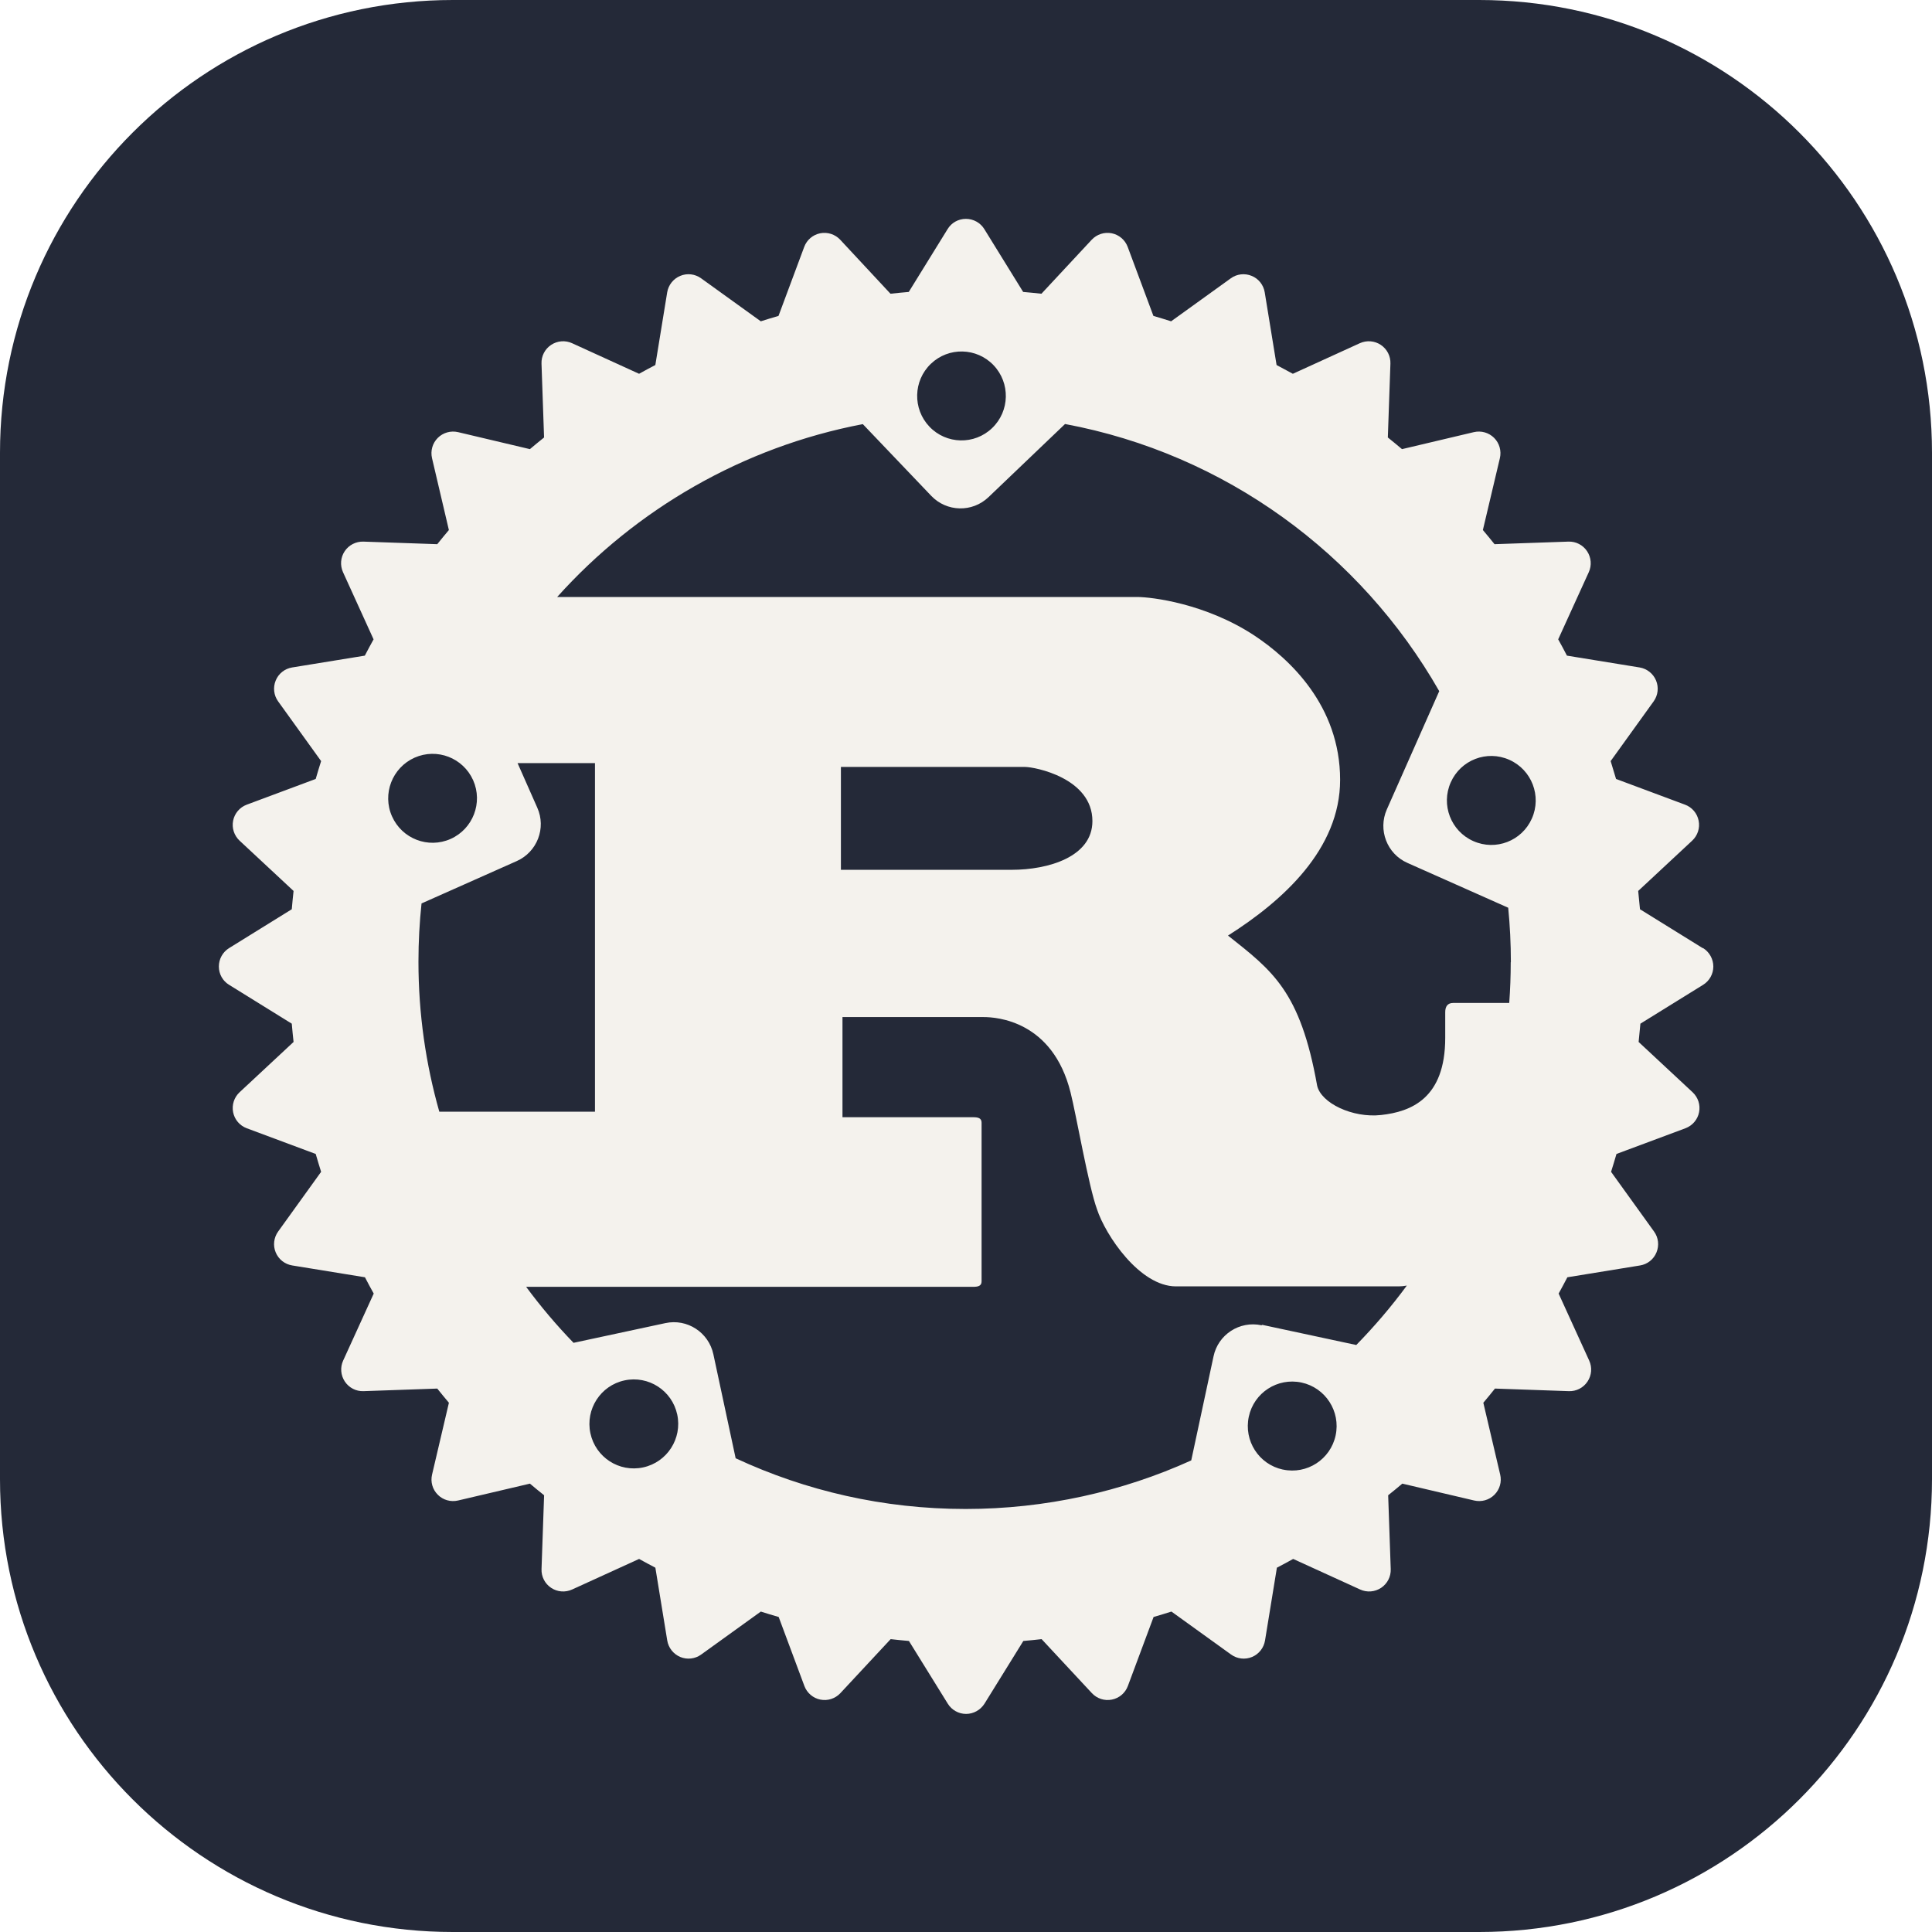
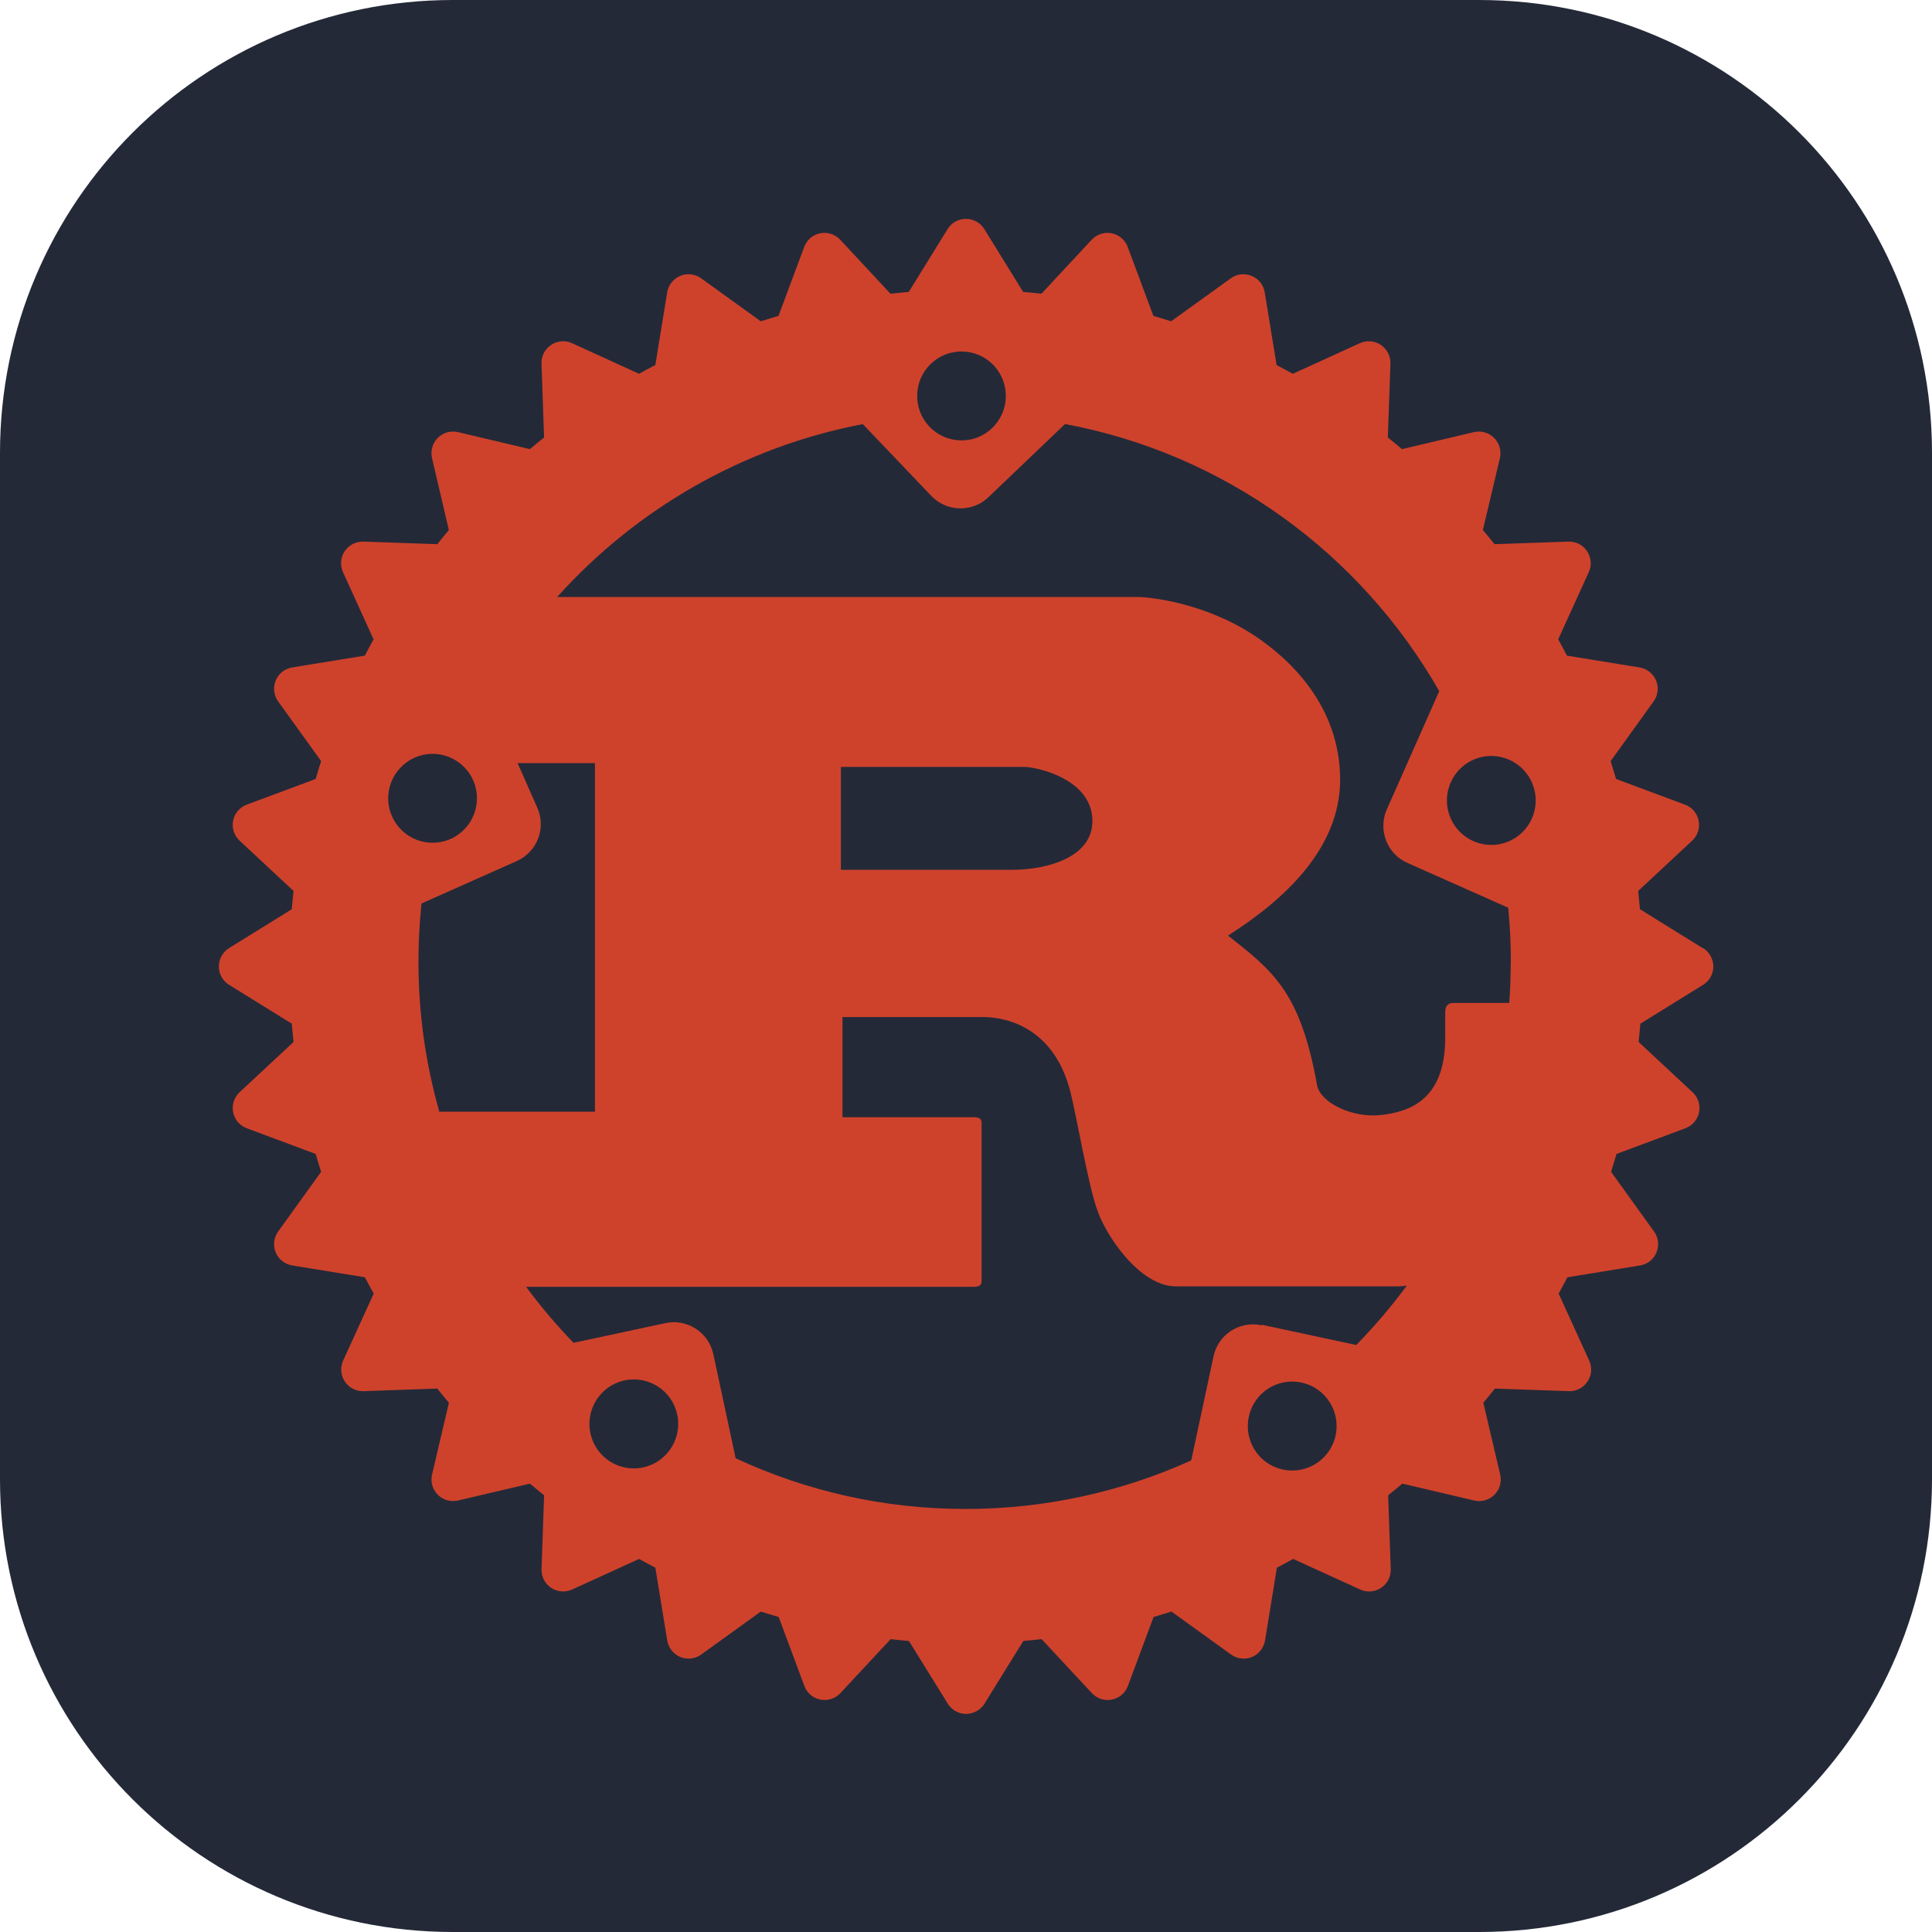
<svg xmlns="http://www.w3.org/2000/svg" width="256" height="256" viewBox="0 0 256 256" fill="none">
  <path d="M196 0H60C26.863 0 0 26.863 0 60V196C0 229.137 26.863 256 60 256H196C229.137 256 256 229.137 256 196V60C256 26.863 229.137 0 196 0Z" fill="#242938" />
-   <path d="M225.613 125.628L217.306 120.479C217.236 119.669 217.157 118.861 217.069 118.056L224.222 111.393C224.949 110.715 225.275 109.712 225.078 108.742C224.886 107.768 224.203 106.965 223.275 106.623L214.134 103.215C213.905 102.424 213.664 101.638 213.419 100.849L219.115 92.936C219.696 92.132 219.815 91.085 219.437 90.172C219.058 89.258 218.231 88.603 217.261 88.442L207.628 86.875C207.253 86.144 206.863 85.425 206.469 84.717L210.52 75.82C210.934 74.915 210.848 73.87 210.296 73.037C209.745 72.211 208.813 71.729 207.817 71.767L198.033 72.107C197.528 71.475 197.013 70.849 196.489 70.233L198.741 60.712C198.968 59.744 198.683 58.724 197.979 58.023C197.28 57.323 196.266 57.033 195.291 57.261L185.773 59.513C185.156 58.991 184.529 58.474 183.895 57.969L184.238 48.182C184.275 47.192 183.792 46.251 182.968 45.702C182.141 45.149 181.094 45.066 180.185 45.477L171.31 49.528C170.593 49.134 169.874 48.744 169.153 48.367L167.582 38.732C167.424 37.755 166.768 36.926 165.852 36.555C164.938 36.175 163.885 36.297 163.09 36.877L155.18 42.575C154.399 42.327 153.616 42.088 152.833 41.861L149.426 32.718C149.079 31.787 148.277 31.103 147.307 30.91C146.334 30.719 145.339 31.043 144.658 31.766L137.996 38.921C137.192 38.832 136.382 38.751 135.574 38.685L130.426 30.355C129.906 29.513 128.984 29 127.985 29C126.986 29 126.074 29.513 125.563 30.355L120.415 38.685C119.605 38.751 118.795 38.832 117.993 38.921L111.332 31.766C110.657 31.043 109.654 30.719 108.682 30.91C107.708 31.105 106.905 31.787 106.562 32.718L103.156 41.861C102.365 42.088 101.582 42.329 100.81 42.575L92.9 36.877C92.095 36.296 91.047 36.173 90.137 36.555C89.223 36.934 88.566 37.763 88.407 38.732L86.836 48.367C86.11 48.744 85.39 49.132 84.679 49.528L75.803 45.477C74.901 45.064 73.854 45.149 73.022 45.702C72.197 46.251 71.714 47.192 71.752 48.182L72.092 57.969C71.46 58.474 70.834 58.991 70.215 59.513L60.696 57.261C59.729 57.035 58.709 57.323 58.009 58.023C57.305 58.726 57.019 59.739 57.246 60.712L59.479 70.233C58.959 70.85 58.444 71.475 57.939 72.107L48.155 71.767C47.169 71.738 46.225 72.211 45.676 73.037C45.123 73.858 45.04 74.911 45.451 75.82L49.501 84.717C49.107 85.43 48.717 86.15 48.341 86.875L38.708 88.442C37.73 88.601 36.905 89.256 36.532 90.172C36.153 91.09 36.276 92.141 36.854 92.936L42.55 100.849C42.302 101.63 42.062 102.416 41.834 103.215L32.694 106.623C31.767 106.969 31.084 107.772 30.89 108.742C30.698 109.716 31.021 110.711 31.746 111.393L38.899 118.056C38.81 118.861 38.731 119.671 38.663 120.479L30.355 125.628C29.513 126.149 29 127.068 29 128.07C29 129.071 29.513 129.982 30.355 130.494L38.663 135.642C38.731 136.453 38.81 137.261 38.899 138.065L31.746 144.729C31.021 145.404 30.698 146.408 30.89 147.378C31.084 148.354 31.767 149.154 32.694 149.499L41.834 152.906C42.062 153.698 42.302 154.483 42.55 155.273L36.854 163.185C36.275 163.992 36.151 165.039 36.532 165.949C36.912 166.867 37.739 167.522 38.727 167.679L48.359 169.246C48.736 169.977 49.122 170.696 49.52 171.405L45.47 180.283C45.057 181.185 45.142 182.232 45.695 183.065C46.248 183.892 47.188 184.376 48.174 184.335L57.939 183.993C58.448 184.629 58.961 185.251 59.483 185.871L57.25 195.393C57.023 196.358 57.309 197.362 58.013 198.062C58.711 198.768 59.727 199.05 60.7 198.823L70.219 196.589C70.838 197.115 71.464 197.626 72.096 198.13L71.755 207.917C71.718 208.907 72.2 209.848 73.025 210.396C73.847 210.947 74.899 211.031 75.807 210.618L84.683 206.567C85.398 206.965 86.117 207.35 86.84 207.728L88.411 217.363C88.57 218.343 89.225 219.172 90.141 219.559C91.054 219.939 92.109 219.816 92.903 219.239L100.814 213.541C101.595 213.789 102.38 214.032 103.179 214.258L106.585 223.401C106.932 224.329 107.734 225.017 108.705 225.206C109.677 225.402 110.673 225.077 111.355 224.35L118.016 217.194C118.82 217.287 119.63 217.365 120.438 217.437L125.586 225.747C126.104 226.586 127.025 227.103 128.008 227.103C128.99 227.103 129.92 226.588 130.449 225.747L135.597 217.437C136.407 217.365 137.215 217.287 138.019 217.194L144.68 224.35C145.356 225.077 146.359 225.402 147.33 225.206C148.304 225.015 149.106 224.329 149.449 223.401L152.856 214.258C153.646 214.032 154.432 213.789 155.221 213.541L163.131 219.239C163.935 219.816 164.984 219.939 165.894 219.559C166.81 219.182 167.465 218.351 167.624 217.363L169.195 207.728C169.922 207.35 170.64 206.959 171.352 206.567L180.228 210.618C181.13 211.031 182.176 210.947 183.009 210.396C183.834 209.844 184.315 208.907 184.279 207.917L183.939 198.13C184.571 197.624 185.197 197.115 185.814 196.589L195.332 198.823C196.3 199.05 197.319 198.768 198.02 198.062C198.724 197.36 199.01 196.35 198.783 195.393L196.549 185.871C197.072 185.251 197.587 184.629 198.09 183.993L207.874 184.335C208.859 184.376 209.804 183.892 210.352 183.065C210.906 182.24 210.991 181.189 210.576 180.283L206.527 171.405C206.922 170.688 207.31 169.967 207.685 169.246L217.317 167.679C218.297 167.522 219.122 166.867 219.493 165.949C219.871 165.035 219.753 163.981 219.171 163.185L213.475 155.273C213.722 154.49 213.961 153.705 214.191 152.906L223.331 149.499C224.261 149.15 224.945 148.35 225.135 147.378C225.331 146.406 225.006 145.41 224.28 144.729L217.126 138.065C217.213 137.261 217.292 136.451 217.362 135.642L225.671 130.494C226.512 129.974 227.025 129.052 227.025 128.07C227.025 127.088 226.514 126.158 225.672 125.628H225.613ZM169.976 194.723C166.797 194.038 164.791 190.899 165.472 187.719C166.151 184.538 169.276 182.513 172.455 183.194C175.635 183.874 177.659 187.018 176.978 190.198C176.297 193.379 173.174 195.404 169.995 194.723H169.976ZM167.156 175.604C164.261 174.983 161.404 176.826 160.798 179.73L157.846 193.511C148.743 197.638 138.543 199.947 127.945 199.947C117.045 199.947 106.751 197.543 97.477 193.227L94.525 179.446C93.904 176.55 91.062 174.694 88.167 175.319L75.998 177.931C73.746 175.604 71.646 173.123 69.716 170.511H128.948C129.619 170.511 130.065 170.39 130.065 169.78V148.768C130.065 148.159 129.619 148.038 128.948 148.038H111.633V134.768H130.348C132.057 134.768 139.489 135.256 141.855 144.762C142.598 147.677 144.239 157.181 145.356 160.228C146.469 163.636 150.995 170.451 155.821 170.451H185.343C185.677 170.451 186.035 170.412 186.412 170.345C184.368 173.127 182.116 175.758 179.713 178.22L167.26 175.55L167.156 175.604ZM85.215 194.439C82.035 195.124 78.913 193.099 78.231 189.914C77.552 186.734 79.571 183.591 82.754 182.91C85.934 182.23 89.056 184.256 89.737 187.435C90.417 190.615 88.396 193.757 85.215 194.439ZM62.695 103.385C64.012 106.357 62.672 109.841 59.705 111.165C56.733 112.485 53.27 111.143 51.946 108.175C50.621 105.206 51.968 101.719 54.936 100.394C57.907 99.077 61.37 100.417 62.695 103.385ZM55.787 119.741L68.466 114.1C71.173 112.898 72.403 109.727 71.192 107.02L68.58 101.114H78.837V147.303H58.21C56.414 140.98 55.447 134.317 55.447 127.427C55.447 124.795 55.589 122.202 55.861 119.646L55.787 119.741ZM111.425 115.254V101.625H135.837C137.099 101.625 144.75 103.084 144.75 108.8C144.75 113.55 138.883 115.254 134.058 115.254H111.349H111.425ZM200.179 127.521C200.179 129.331 200.113 131.118 199.981 132.898H192.543C191.799 132.898 191.5 133.386 191.5 134.114V137.521C191.5 145.548 186.978 147.309 183.003 147.744C179.219 148.17 175.037 146.162 174.526 143.844C172.292 131.294 168.583 128.624 162.716 123.968C170.003 119.349 177.572 112.515 177.572 103.334C177.572 93.472 170.817 87.263 166.218 84.215C159.746 79.956 152.592 79.104 150.662 79.104H73.83C84.257 67.481 98.431 59.227 114.327 56.199L123.393 65.701C125.436 67.841 128.823 67.935 130.981 65.876L141.124 56.183C162.319 60.14 180.297 73.353 190.705 91.582L183.761 107.256C182.563 109.964 183.785 113.144 186.485 114.337L199.846 120.28C200.077 122.646 200.198 125.051 200.198 127.473L200.179 127.521ZM123.347 48.205C125.694 45.952 129.422 46.047 131.654 48.396C133.888 50.743 133.812 54.472 131.459 56.725C129.113 58.978 125.385 58.883 123.152 56.532C120.919 54.184 120.995 50.455 123.347 48.203V48.205ZM192.231 103.67C193.546 100.697 197.018 99.353 199.99 100.678C202.961 101.996 204.305 105.486 202.98 108.459C201.665 111.431 198.192 112.775 195.221 111.449C192.25 110.132 190.906 106.641 192.231 103.67Z" fill="#F4F2ED" />
+   <path d="M225.613 125.628L217.306 120.479C217.236 119.669 217.157 118.861 217.069 118.056L224.222 111.393C224.949 110.715 225.275 109.712 225.078 108.742C224.886 107.768 224.203 106.965 223.275 106.623L214.134 103.215C213.905 102.424 213.664 101.638 213.419 100.849L219.115 92.936C219.696 92.132 219.815 91.085 219.437 90.172C219.058 89.258 218.231 88.603 217.261 88.442L207.628 86.875C207.253 86.144 206.863 85.425 206.469 84.717L210.52 75.82C210.934 74.915 210.848 73.87 210.296 73.037C209.745 72.211 208.813 71.729 207.817 71.767L198.033 72.107C197.528 71.475 197.013 70.849 196.489 70.233L198.741 60.712C198.968 59.744 198.683 58.724 197.979 58.023C197.28 57.323 196.266 57.033 195.291 57.261L185.773 59.513C185.156 58.991 184.529 58.474 183.895 57.969L184.238 48.182C184.275 47.192 183.792 46.251 182.968 45.702C182.141 45.149 181.094 45.066 180.185 45.477L171.31 49.528C170.593 49.134 169.874 48.744 169.153 48.367L167.582 38.732C167.424 37.755 166.768 36.926 165.852 36.555C164.938 36.175 163.885 36.297 163.09 36.877L155.18 42.575C154.399 42.327 153.616 42.088 152.833 41.861L149.426 32.718C149.079 31.787 148.277 31.103 147.307 30.91C146.334 30.719 145.339 31.043 144.658 31.766L137.996 38.921C137.192 38.832 136.382 38.751 135.574 38.685L130.426 30.355C129.906 29.513 128.984 29 127.985 29C126.986 29 126.074 29.513 125.563 30.355L120.415 38.685C119.605 38.751 118.795 38.832 117.993 38.921L111.332 31.766C110.657 31.043 109.654 30.719 108.682 30.91C107.708 31.105 106.905 31.787 106.562 32.718L103.156 41.861C102.365 42.088 101.582 42.329 100.81 42.575L92.9 36.877C92.095 36.296 91.047 36.173 90.137 36.555C89.223 36.934 88.566 37.763 88.407 38.732L86.836 48.367C86.11 48.744 85.39 49.132 84.679 49.528L75.803 45.477C74.901 45.064 73.854 45.149 73.022 45.702C72.197 46.251 71.714 47.192 71.752 48.182L72.092 57.969C71.46 58.474 70.834 58.991 70.215 59.513L60.696 57.261C59.729 57.035 58.709 57.323 58.009 58.023C57.305 58.726 57.019 59.739 57.246 60.712L59.479 70.233C58.959 70.85 58.444 71.475 57.939 72.107L48.155 71.767C47.169 71.738 46.225 72.211 45.676 73.037C45.123 73.858 45.04 74.911 45.451 75.82L49.501 84.717C49.107 85.43 48.717 86.15 48.341 86.875L38.708 88.442C37.73 88.601 36.905 89.256 36.532 90.172C36.153 91.09 36.276 92.141 36.854 92.936L42.55 100.849C42.302 101.63 42.062 102.416 41.834 103.215L32.694 106.623C31.767 106.969 31.084 107.772 30.89 108.742C30.698 109.716 31.021 110.711 31.746 111.393L38.899 118.056C38.81 118.861 38.731 119.671 38.663 120.479L30.355 125.628C29.513 126.149 29 127.068 29 128.07C29 129.071 29.513 129.982 30.355 130.494L38.663 135.642C38.731 136.453 38.81 137.261 38.899 138.065L31.746 144.729C31.021 145.404 30.698 146.408 30.89 147.378C31.084 148.354 31.767 149.154 32.694 149.499L41.834 152.906C42.062 153.698 42.302 154.483 42.55 155.273L36.854 163.185C36.275 163.992 36.151 165.039 36.532 165.949C36.912 166.867 37.739 167.522 38.727 167.679L48.359 169.246C48.736 169.977 49.122 170.696 49.52 171.405L45.47 180.283C45.057 181.185 45.142 182.232 45.695 183.065C46.248 183.892 47.188 184.376 48.174 184.335L57.939 183.993C58.448 184.629 58.961 185.251 59.483 185.871L57.25 195.393C57.023 196.358 57.309 197.362 58.013 198.062C58.711 198.768 59.727 199.05 60.7 198.823L70.219 196.589C70.838 197.115 71.464 197.626 72.096 198.13L71.755 207.917C71.718 208.907 72.2 209.848 73.025 210.396C73.847 210.947 74.899 211.031 75.807 210.618L84.683 206.567C85.398 206.965 86.117 207.35 86.84 207.728L88.411 217.363C88.57 218.343 89.225 219.172 90.141 219.559C91.054 219.939 92.109 219.816 92.903 219.239L100.814 213.541C101.595 213.789 102.38 214.032 103.179 214.258L106.585 223.401C106.932 224.329 107.734 225.017 108.705 225.206C109.677 225.402 110.673 225.077 111.355 224.35L118.016 217.194C118.82 217.287 119.63 217.365 120.438 217.437L125.586 225.747C126.104 226.586 127.025 227.103 128.008 227.103C128.99 227.103 129.92 226.588 130.449 225.747L135.597 217.437C136.407 217.365 137.215 217.287 138.019 217.194L144.68 224.35C145.356 225.077 146.359 225.402 147.33 225.206C148.304 225.015 149.106 224.329 149.449 223.401L152.856 214.258C153.646 214.032 154.432 213.789 155.221 213.541L163.131 219.239C163.935 219.816 164.984 219.939 165.894 219.559C166.81 219.182 167.465 218.351 167.624 217.363L169.195 207.728C169.922 207.35 170.64 206.959 171.352 206.567L180.228 210.618C181.13 211.031 182.176 210.947 183.009 210.396C183.834 209.844 184.315 208.907 184.279 207.917L183.939 198.13C184.571 197.624 185.197 197.115 185.814 196.589L195.332 198.823C196.3 199.05 197.319 198.768 198.02 198.062C198.724 197.36 199.01 196.35 198.783 195.393L196.549 185.871C197.072 185.251 197.587 184.629 198.09 183.993L207.874 184.335C208.859 184.376 209.804 183.892 210.352 183.065C210.906 182.24 210.991 181.189 210.576 180.283L206.527 171.405C206.922 170.688 207.31 169.967 207.685 169.246L217.317 167.679C218.297 167.522 219.122 166.867 219.493 165.949C219.871 165.035 219.753 163.981 219.171 163.185L213.475 155.273C213.722 154.49 213.961 153.705 214.191 152.906L223.331 149.499C224.261 149.15 224.945 148.35 225.135 147.378C225.331 146.406 225.006 145.41 224.28 144.729L217.126 138.065C217.213 137.261 217.292 136.451 217.362 135.642L225.671 130.494C226.512 129.974 227.025 129.052 227.025 128.07C227.025 127.088 226.514 126.158 225.672 125.628H225.613ZM169.976 194.723C166.797 194.038 164.791 190.899 165.472 187.719C166.151 184.538 169.276 182.513 172.455 183.194C175.635 183.874 177.659 187.018 176.978 190.198C176.297 193.379 173.174 195.404 169.995 194.723H169.976ZM167.156 175.604C164.261 174.983 161.404 176.826 160.798 179.73L157.846 193.511C148.743 197.638 138.543 199.947 127.945 199.947C117.045 199.947 106.751 197.543 97.477 193.227L94.525 179.446C93.904 176.55 91.062 174.694 88.167 175.319L75.998 177.931C73.746 175.604 71.646 173.123 69.716 170.511H128.948C129.619 170.511 130.065 170.39 130.065 169.78V148.768C130.065 148.159 129.619 148.038 128.948 148.038H111.633V134.768H130.348C132.057 134.768 139.489 135.256 141.855 144.762C142.598 147.677 144.239 157.181 145.356 160.228C146.469 163.636 150.995 170.451 155.821 170.451H185.343C185.677 170.451 186.035 170.412 186.412 170.345C184.368 173.127 182.116 175.758 179.713 178.22L167.26 175.55L167.156 175.604ZM85.215 194.439C82.035 195.124 78.913 193.099 78.231 189.914C77.552 186.734 79.571 183.591 82.754 182.91C85.934 182.23 89.056 184.256 89.737 187.435C90.417 190.615 88.396 193.757 85.215 194.439ZM62.695 103.385C64.012 106.357 62.672 109.841 59.705 111.165C56.733 112.485 53.27 111.143 51.946 108.175C50.621 105.206 51.968 101.719 54.936 100.394C57.907 99.077 61.37 100.417 62.695 103.385ZM55.787 119.741L68.466 114.1C71.173 112.898 72.403 109.727 71.192 107.02L68.58 101.114H78.837V147.303H58.21C56.414 140.98 55.447 134.317 55.447 127.427C55.447 124.795 55.589 122.202 55.861 119.646L55.787 119.741ZM111.425 115.254V101.625H135.837C137.099 101.625 144.75 103.084 144.75 108.8C144.75 113.55 138.883 115.254 134.058 115.254H111.349H111.425ZM200.179 127.521C200.179 129.331 200.113 131.118 199.981 132.898H192.543C191.799 132.898 191.5 133.386 191.5 134.114V137.521C191.5 145.548 186.978 147.309 183.003 147.744C179.219 148.17 175.037 146.162 174.526 143.844C172.292 131.294 168.583 128.624 162.716 123.968C170.003 119.349 177.572 112.515 177.572 103.334C177.572 93.472 170.817 87.263 166.218 84.215C159.746 79.956 152.592 79.104 150.662 79.104H73.83C84.257 67.481 98.431 59.227 114.327 56.199L123.393 65.701C125.436 67.841 128.823 67.935 130.981 65.876L141.124 56.183C162.319 60.14 180.297 73.353 190.705 91.582L183.761 107.256C182.563 109.964 183.785 113.144 186.485 114.337L199.846 120.28C200.077 122.646 200.198 125.051 200.198 127.473L200.179 127.521ZM123.347 48.205C125.694 45.952 129.422 46.047 131.654 48.396C133.888 50.743 133.812 54.472 131.459 56.725C129.113 58.978 125.385 58.883 123.152 56.532C120.919 54.184 120.995 50.455 123.347 48.203V48.205ZM192.231 103.67C193.546 100.697 197.018 99.353 199.99 100.678C202.961 101.996 204.305 105.486 202.98 108.459C201.665 111.431 198.192 112.775 195.221 111.449C192.25 110.132 190.906 106.641 192.231 103.67Z" fill="#CE422B" />
</svg>
